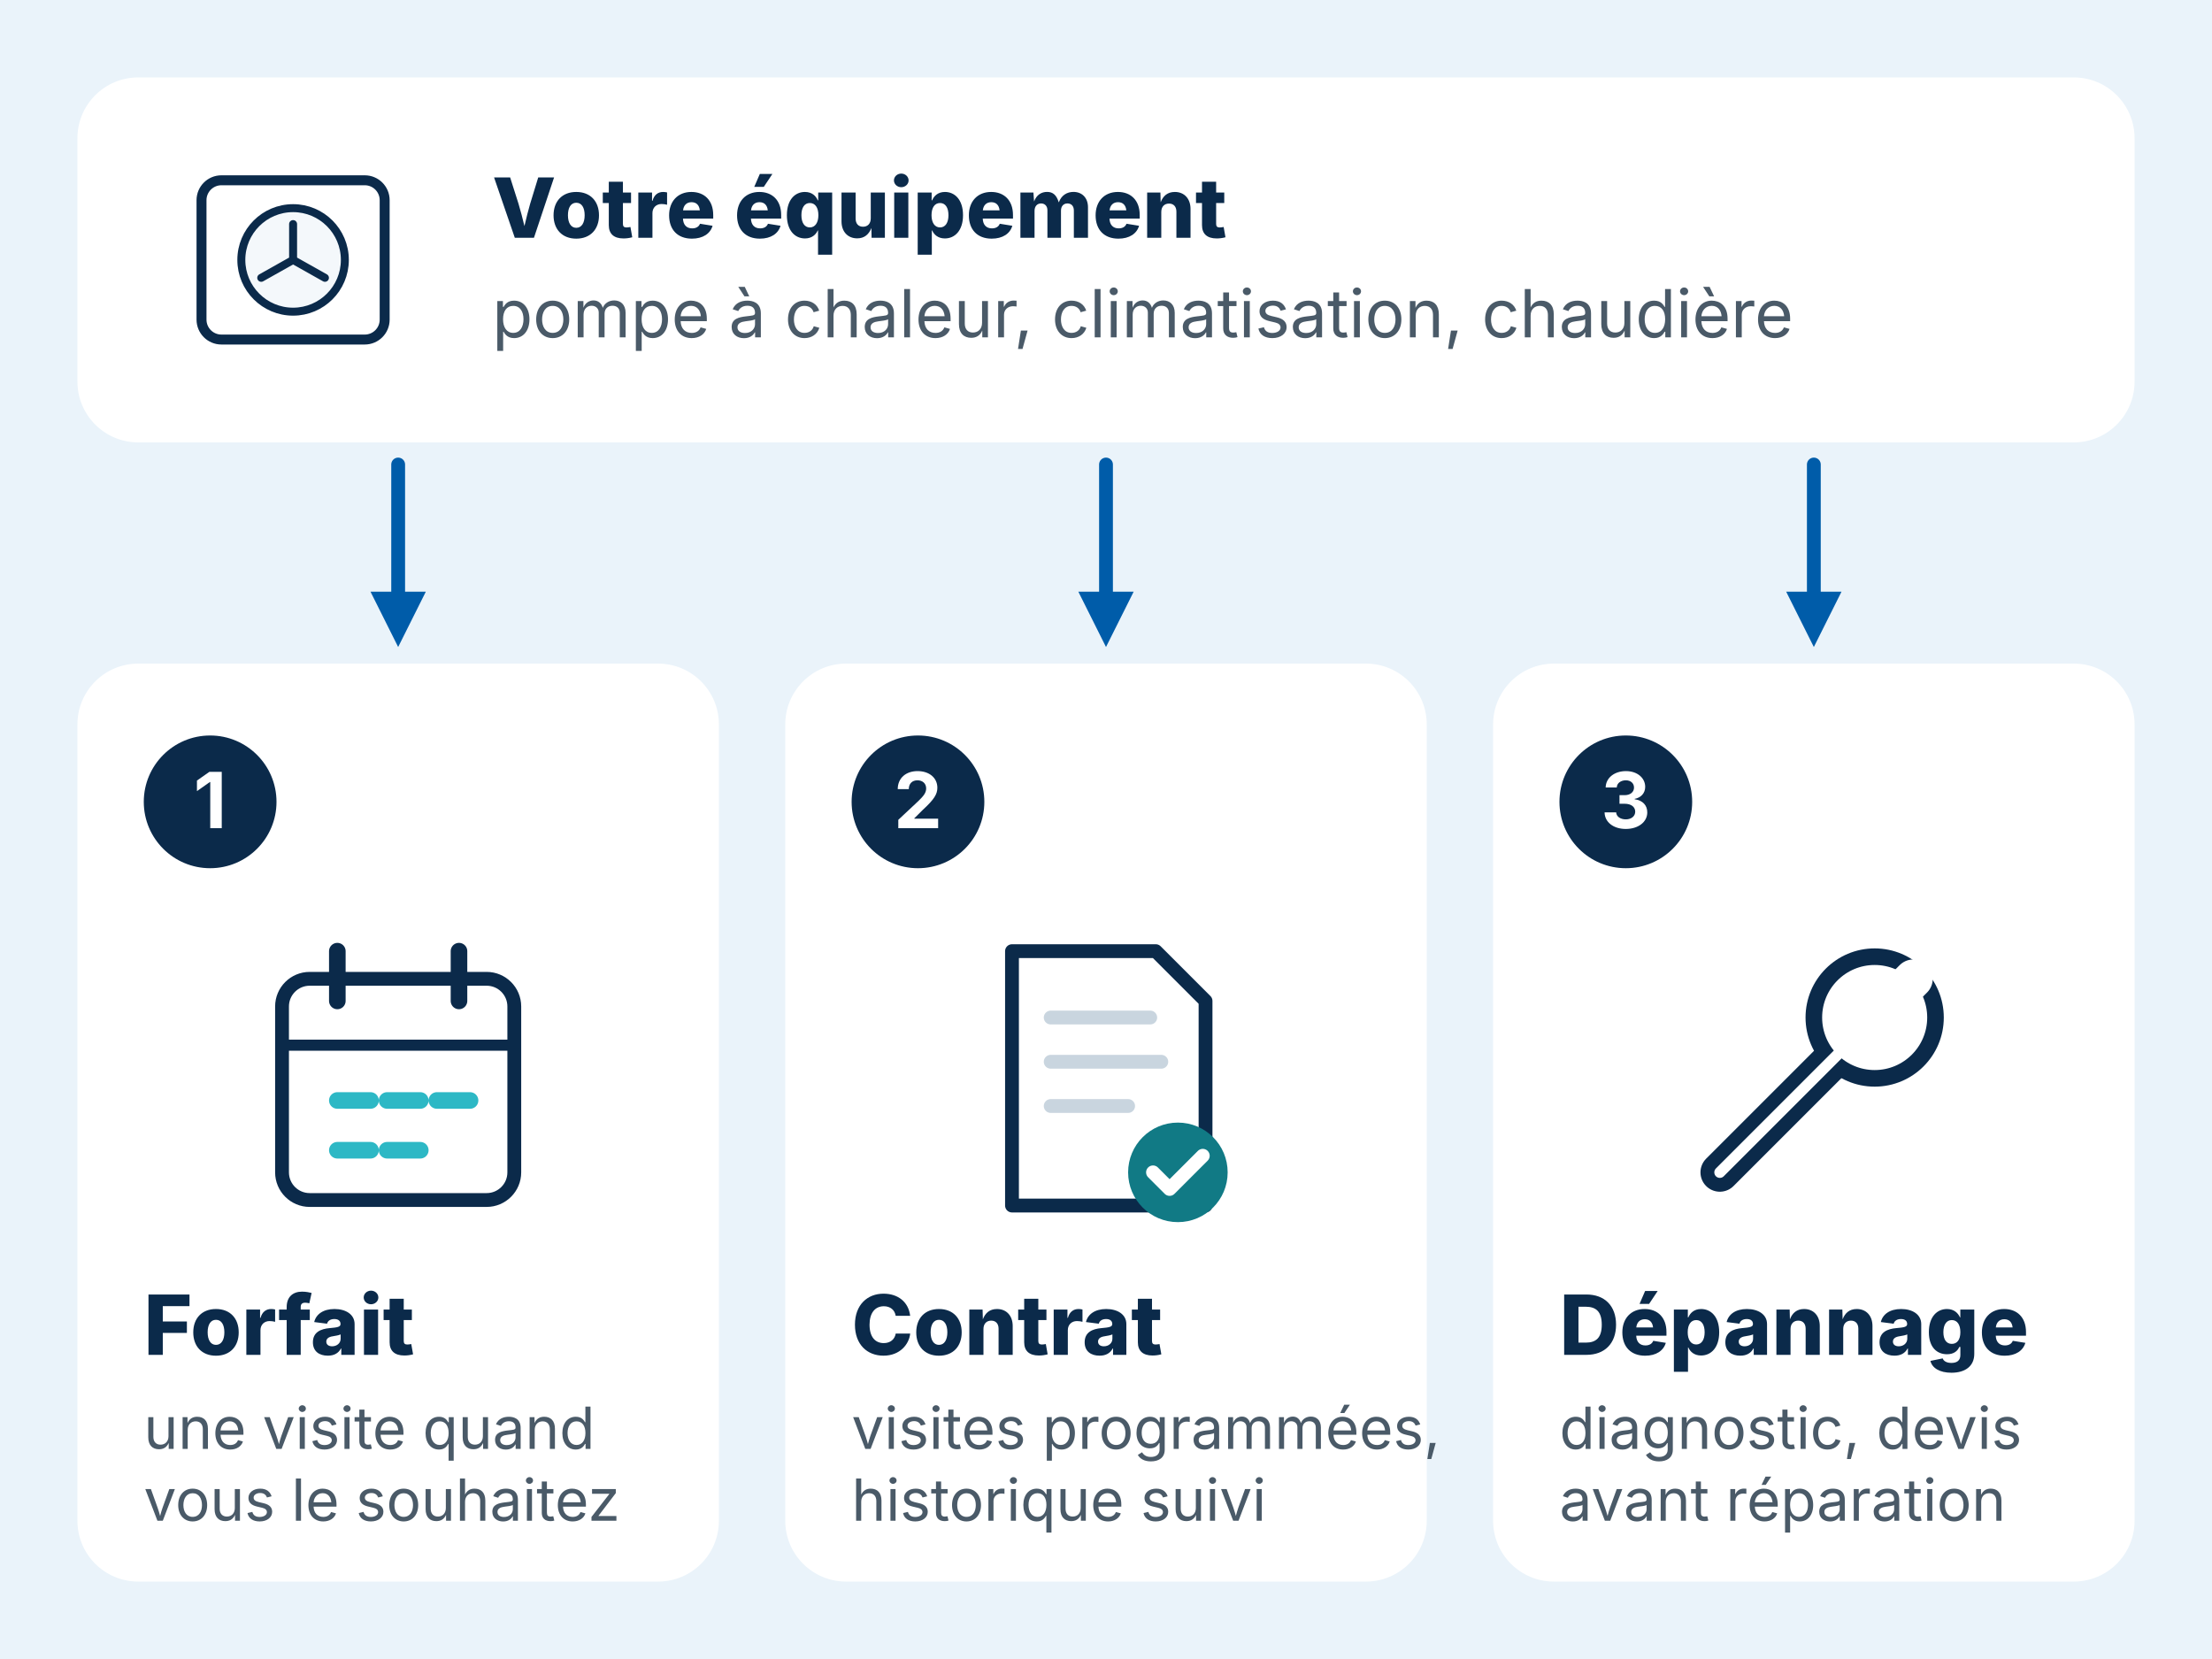
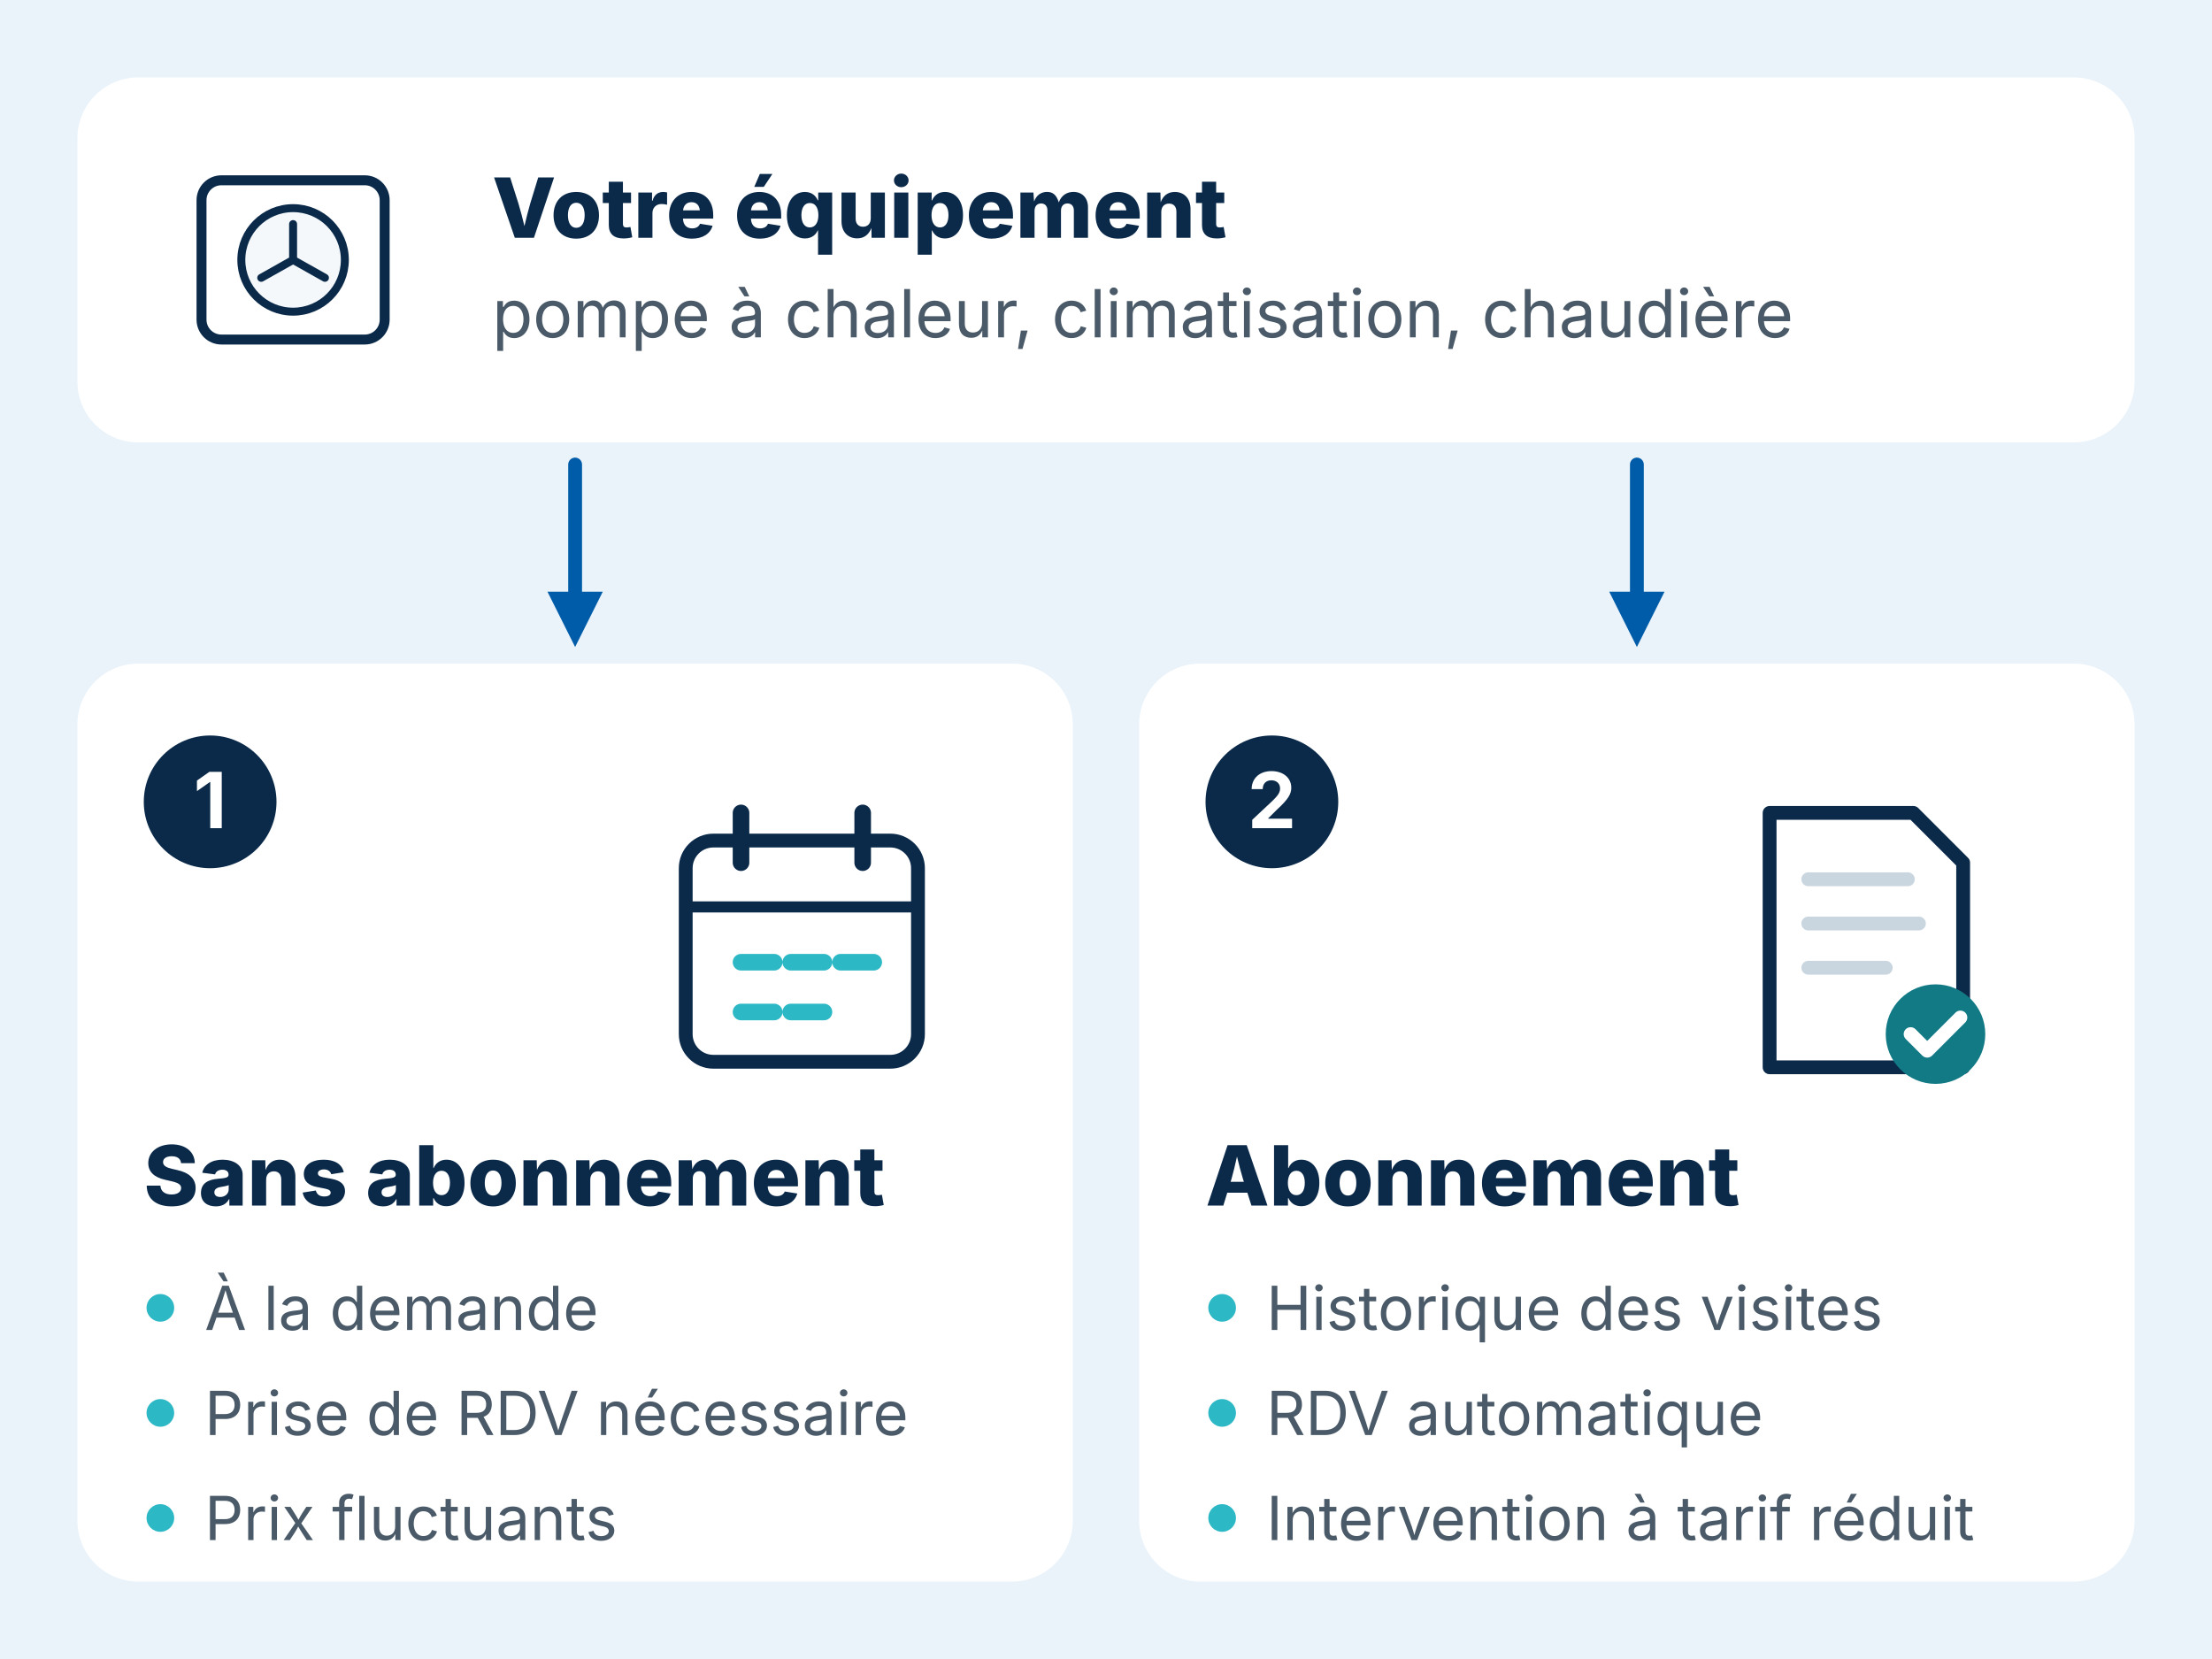
- <svg xmlns="http://www.w3.org/2000/svg" viewBox="0 0 800 600" role="img" aria-label="Trois formules pour votre pompe à chaleur, climatisation ou chaudière : le forfait entretien, le contrat d'entretien et le dépannage avec devis avant réparation">
+ <svg xmlns="http://www.w3.org/2000/svg" viewBox="0 0 800 600" role="img" aria-label="Deux formules pour votre pompe à chaleur, climatisation ou chaudière : sans abonnement (à la demande, prise de RDV nécessaire, prix fluctuants) et abonnement (historique des visites, RDV automatique, intervention à tarif réduit)">
  <style>@media (prefers-reduced-motion: no-preference){path[marker-end="url(#an)"]{stroke-dasharray:22 8;animation:flow 1.2s linear infinite}path[marker-end="url(#ac)"]{stroke-dasharray:14 10;animation:flow 1.2s linear infinite}path[marker-end="url(#ac)"]{animation-name:flowc}@keyframes flow{to{stroke-dashoffset:-30}}@keyframes flowc{to{stroke-dashoffset:-24}}}</style>
  <defs>
    <marker id="an" viewBox="0 0 10 10" refX="6" refY="5" markerWidth="4" markerHeight="4" orient="auto">
      <path d="M0 0L10 5L0 10z" fill="#005ca9" />
    </marker>
    <marker id="ac" viewBox="0 0 10 10" refX="6" refY="5" markerWidth="4" markerHeight="4" orient="auto">
      <path d="M0 0L10 5L0 10z" fill="#2db8c5" />
    </marker>
  </defs>
  <rect width="800" height="600" fill="#eaf3fa" />
  <g font-family="system-ui,-apple-system,Segoe UI,sans-serif" stroke-linecap="round" stroke-linejoin="round">
    <g transform="translate(28 28)">
      <rect width="744" height="132" rx="22" fill="#fff" />
      <g transform="translate(78 66) scale(.72)">
        <rect x="-46" y="-40" width="92" height="80" rx="10" fill="#fff" stroke="#0b2a4a" stroke-width="5" />
        <circle r="26" fill="#f4f8fb" stroke="#0b2a4a" stroke-width="4" />
        <path d="M0 0v-18M0 0l16 9M0 0l-16 9" stroke="#0b2a4a" stroke-width="4" />
      </g>
      <text x="150" y="58" font-size="30" font-weight="800" fill="#0b2a4a">Votre équipement</text>
      <text x="150" y="94" font-size="24" fill="#4a5a68">pompe à chaleur, climatisation, chaudière</text>
    </g>
-     <path d="M144 168V226" stroke="#005ca9" stroke-width="5" marker-end="url(#an)" />
+     <path d="M208 168V226" stroke="#005ca9" stroke-width="5" marker-end="url(#an)" />
    <g transform="translate(28 240)">
-       <rect width="232" height="332" rx="22" fill="#fff" />
+       <rect width="360" height="332" rx="22" fill="#fff" />
      <circle cx="48" cy="50" r="24" fill="#0b2a4a" />
      <text x="48" y="59.52" font-size="28" font-weight="700" fill="#fff" text-anchor="middle">1</text>
-       <g transform="translate(116 150)">
+       <g transform="translate(262 100)">
        <rect x="-42" y="-36" width="84" height="80" rx="10" fill="#fff" stroke="#0b2a4a" stroke-width="5" />
        <path d="M-42 -12h84" stroke="#0b2a4a" stroke-width="4" />
        <path d="M-22 -46v18M22 -46v18" stroke="#0b2a4a" stroke-width="6" />
        <path d="M-22 8h12M-4 8h12M14 8h12M-22 26h12M-4 26h12" stroke="#2db8c5" stroke-width="6" />
      </g>
-       <text x="24" y="250" font-size="30" font-weight="800" fill="#0b2a4a">Forfait</text>
-       <text x="24" y="284" font-size="21" fill="#4a5a68">une visite quand</text>
-       <text x="24" y="310" font-size="21" fill="#4a5a68">vous le souhaitez</text>
+       <text x="24" y="196" font-size="30" font-weight="800" fill="#0b2a4a">Sans abonnement</text>
+       <g font-size="22" fill="#4a5a68">
+         <circle cx="30" cy="233" r="5" fill="#2db8c5" />
+         <text x="46" y="241">À la demande</text>
+         <circle cx="30" cy="271" r="5" fill="#2db8c5" />
+         <text x="46" y="279">Prise de RDV nécessaire</text>
+         <circle cx="30" cy="309" r="5" fill="#2db8c5" />
+         <text x="46" y="317">Prix fluctuants</text>
+       </g>
    </g>
-     <path d="M400 168V226" stroke="#005ca9" stroke-width="5" marker-end="url(#an)" />
-     <g transform="translate(284 240)">
-       <rect width="232" height="332" rx="22" fill="#fff" />
+     <path d="M592 168V226" stroke="#005ca9" stroke-width="5" marker-end="url(#an)" />
+     <g transform="translate(412 240)">
+       <rect width="360" height="332" rx="22" fill="#fff" />
      <circle cx="48" cy="50" r="24" fill="#0b2a4a" />
      <text x="48" y="59.52" font-size="28" font-weight="700" fill="#fff" text-anchor="middle">2</text>
-       <g transform="translate(116 150)">
+       <g transform="translate(262 100)">
        <path d="M-34 -46H18L36 -28V46H-34Z" fill="#fff" stroke="#0b2a4a" stroke-width="5" />
        <path d="M-20 -22h36M-20 -6h40M-20 10h28" stroke="#c9d5df" stroke-width="5" />
        <circle cx="26" cy="34" r="18" fill="#117a85" />
        <path d="M17 34l6 6 12-12" fill="none" stroke="#fff" stroke-width="5" />
      </g>
-       <text x="24" y="250" font-size="30" font-weight="800" fill="#0b2a4a">Contrat</text>
-       <text x="24" y="284" font-size="21" fill="#4a5a68">visites programmées,</text>
-       <text x="24" y="310" font-size="21" fill="#4a5a68">historique suivi</text>
-     </g>
-     <path d="M656 168V226" stroke="#005ca9" stroke-width="5" marker-end="url(#an)" />
-     <g transform="translate(540 240)">
-       <rect width="232" height="332" rx="22" fill="#fff" />
-       <circle cx="48" cy="50" r="24" fill="#0b2a4a" />
-       <text x="48" y="59.52" font-size="28" font-weight="700" fill="#fff" text-anchor="middle">3</text>
-       <g transform="translate(116 150)">
-         <path d="M-34 34L14 -14" stroke="#0b2a4a" stroke-width="14" />
-         <circle cx="22" cy="-22" r="22" fill="#fff" stroke="#0b2a4a" stroke-width="6" />
-         <path d="M22 -22l14 -14" stroke="#fff" stroke-width="14" />
-         <path d="M-34 34L14 -14" stroke="#fff" stroke-width="4" />
+       <text x="24" y="196" font-size="30" font-weight="800" fill="#0b2a4a">Abonnement</text>
+       <g font-size="22" fill="#4a5a68">
+         <circle cx="30" cy="233" r="5" fill="#2db8c5" />
+         <text x="46" y="241">Historique des visites</text>
+         <circle cx="30" cy="271" r="5" fill="#2db8c5" />
+         <text x="46" y="279">RDV automatique</text>
+         <circle cx="30" cy="309" r="5" fill="#2db8c5" />
+         <text x="46" y="317">Intervention à tarif réduit</text>
      </g>
-       <text x="24" y="250" font-size="30" font-weight="800" fill="#0b2a4a">Dépannage</text>
-       <text x="24" y="284" font-size="21" fill="#4a5a68">diagnostic, devis</text>
-       <text x="24" y="310" font-size="21" fill="#4a5a68">avant réparation</text>
    </g>
  </g>
</svg>
